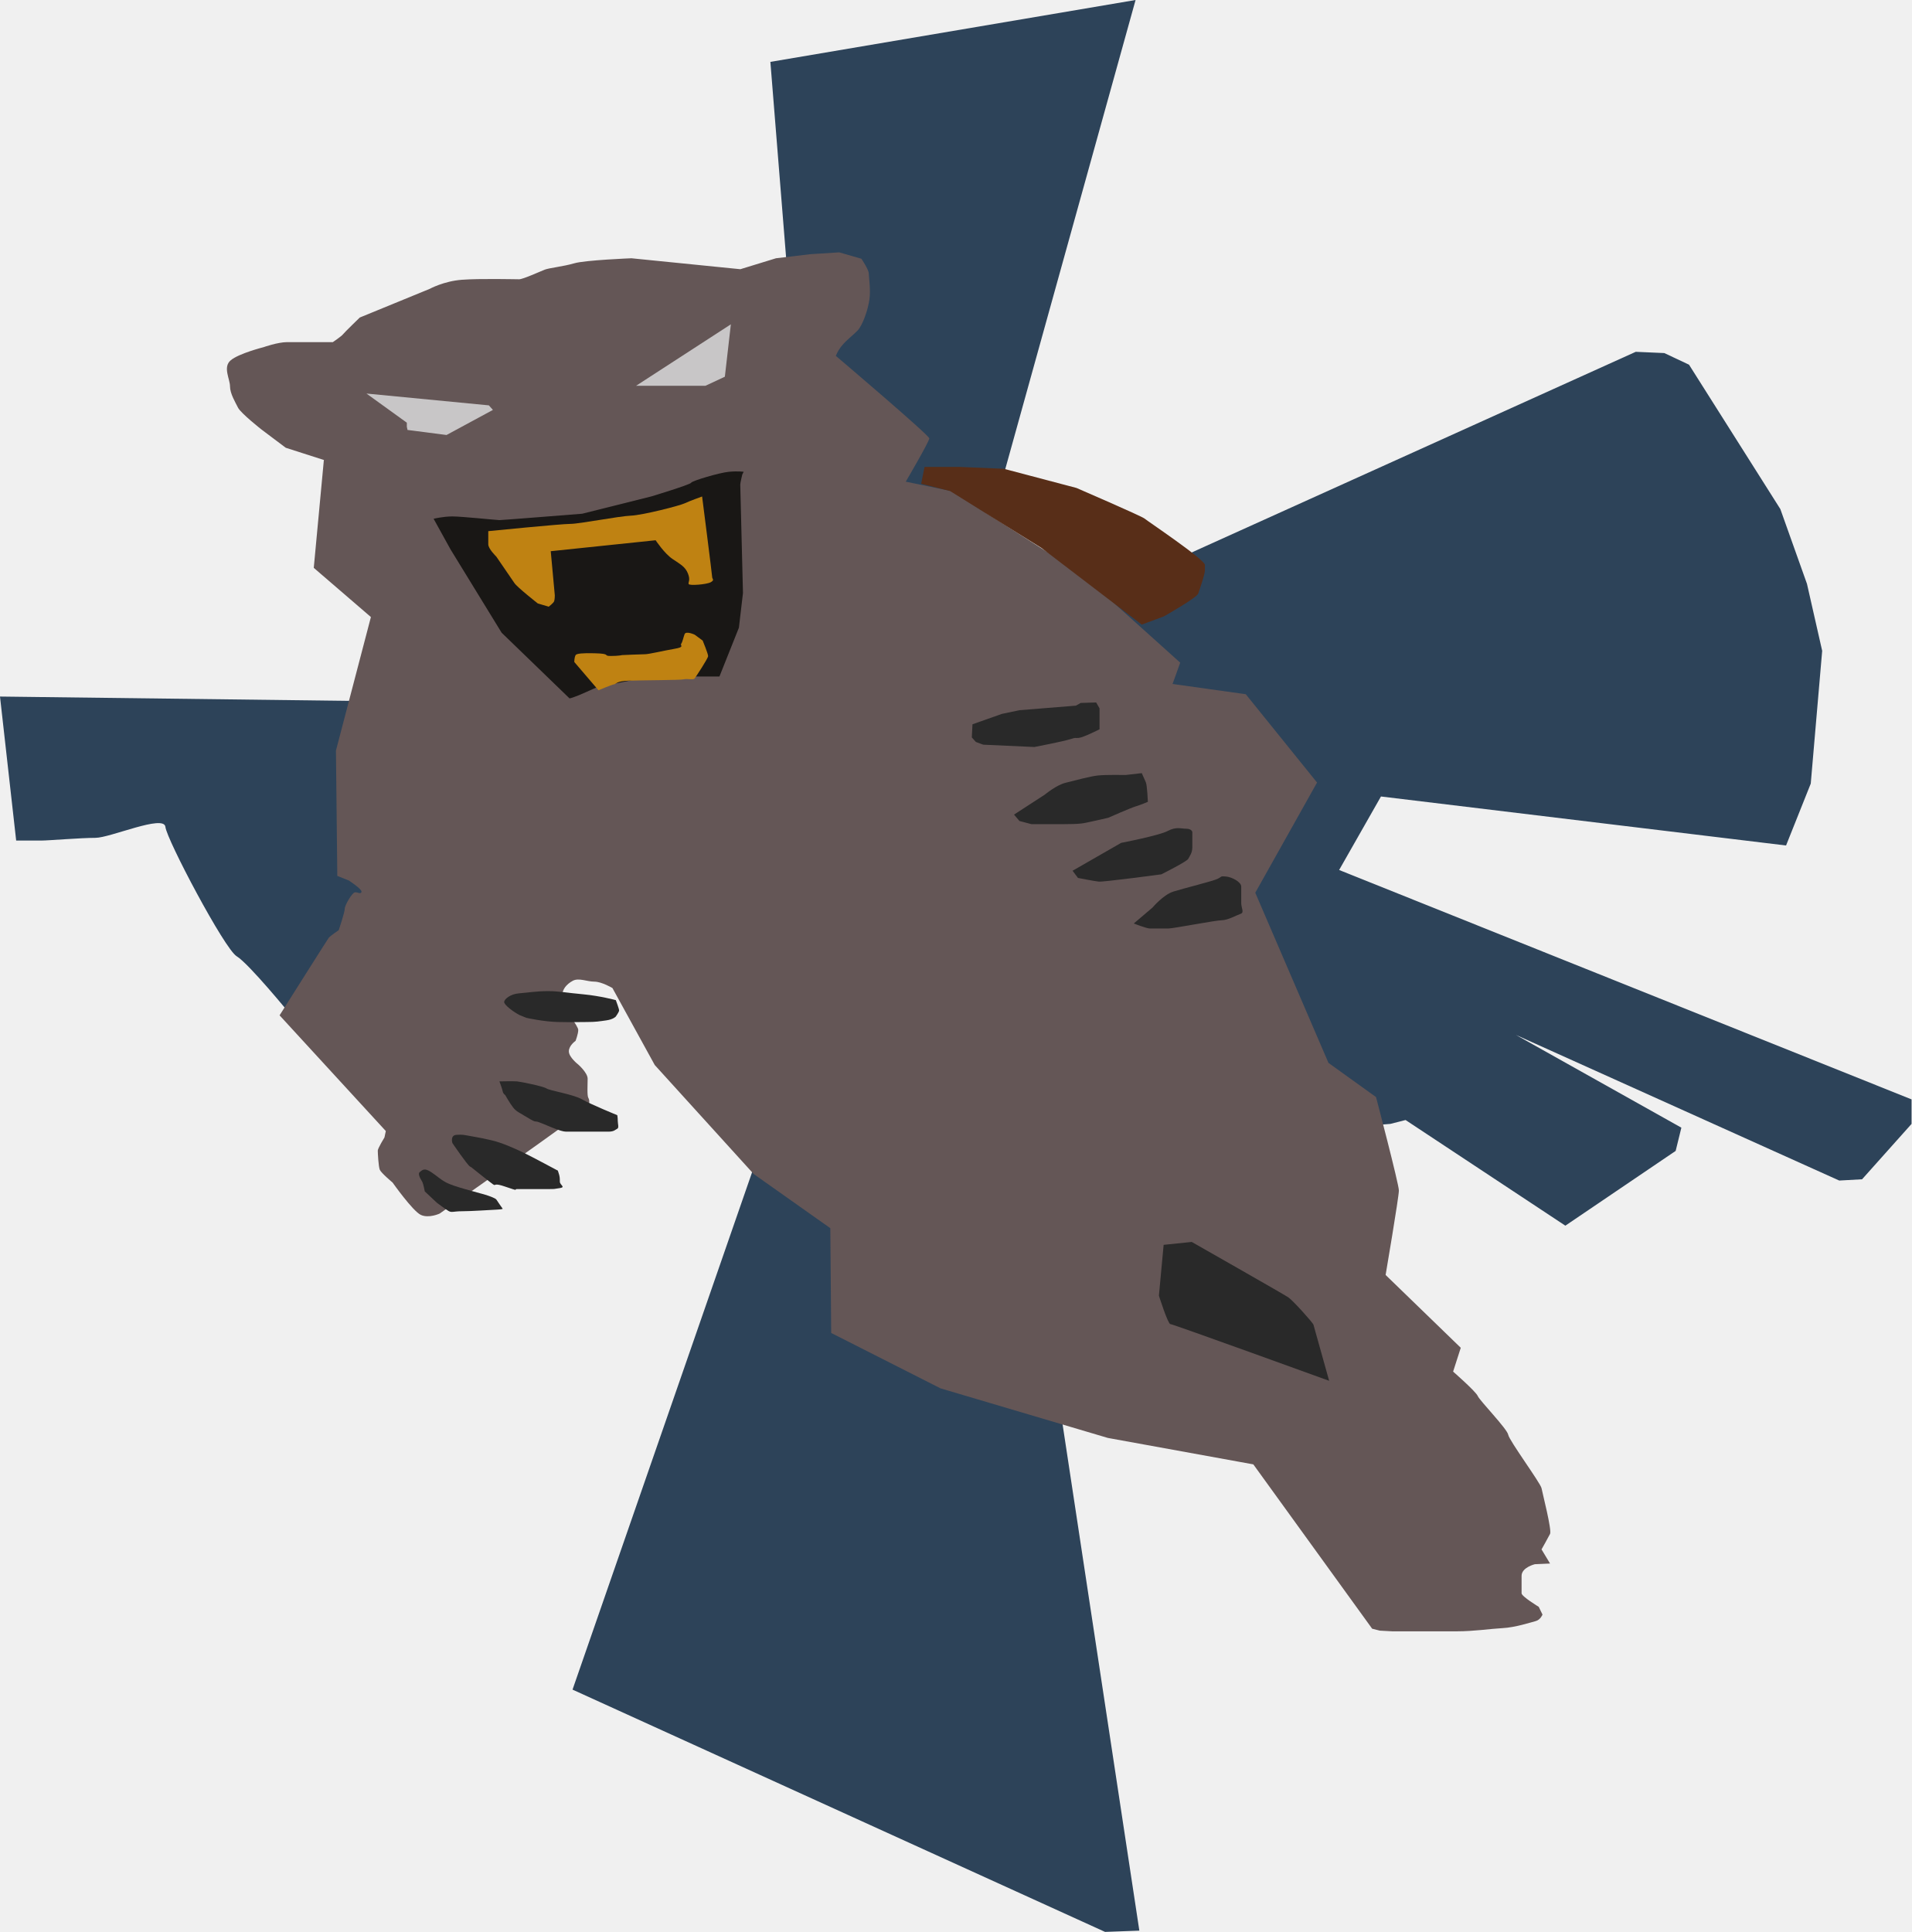
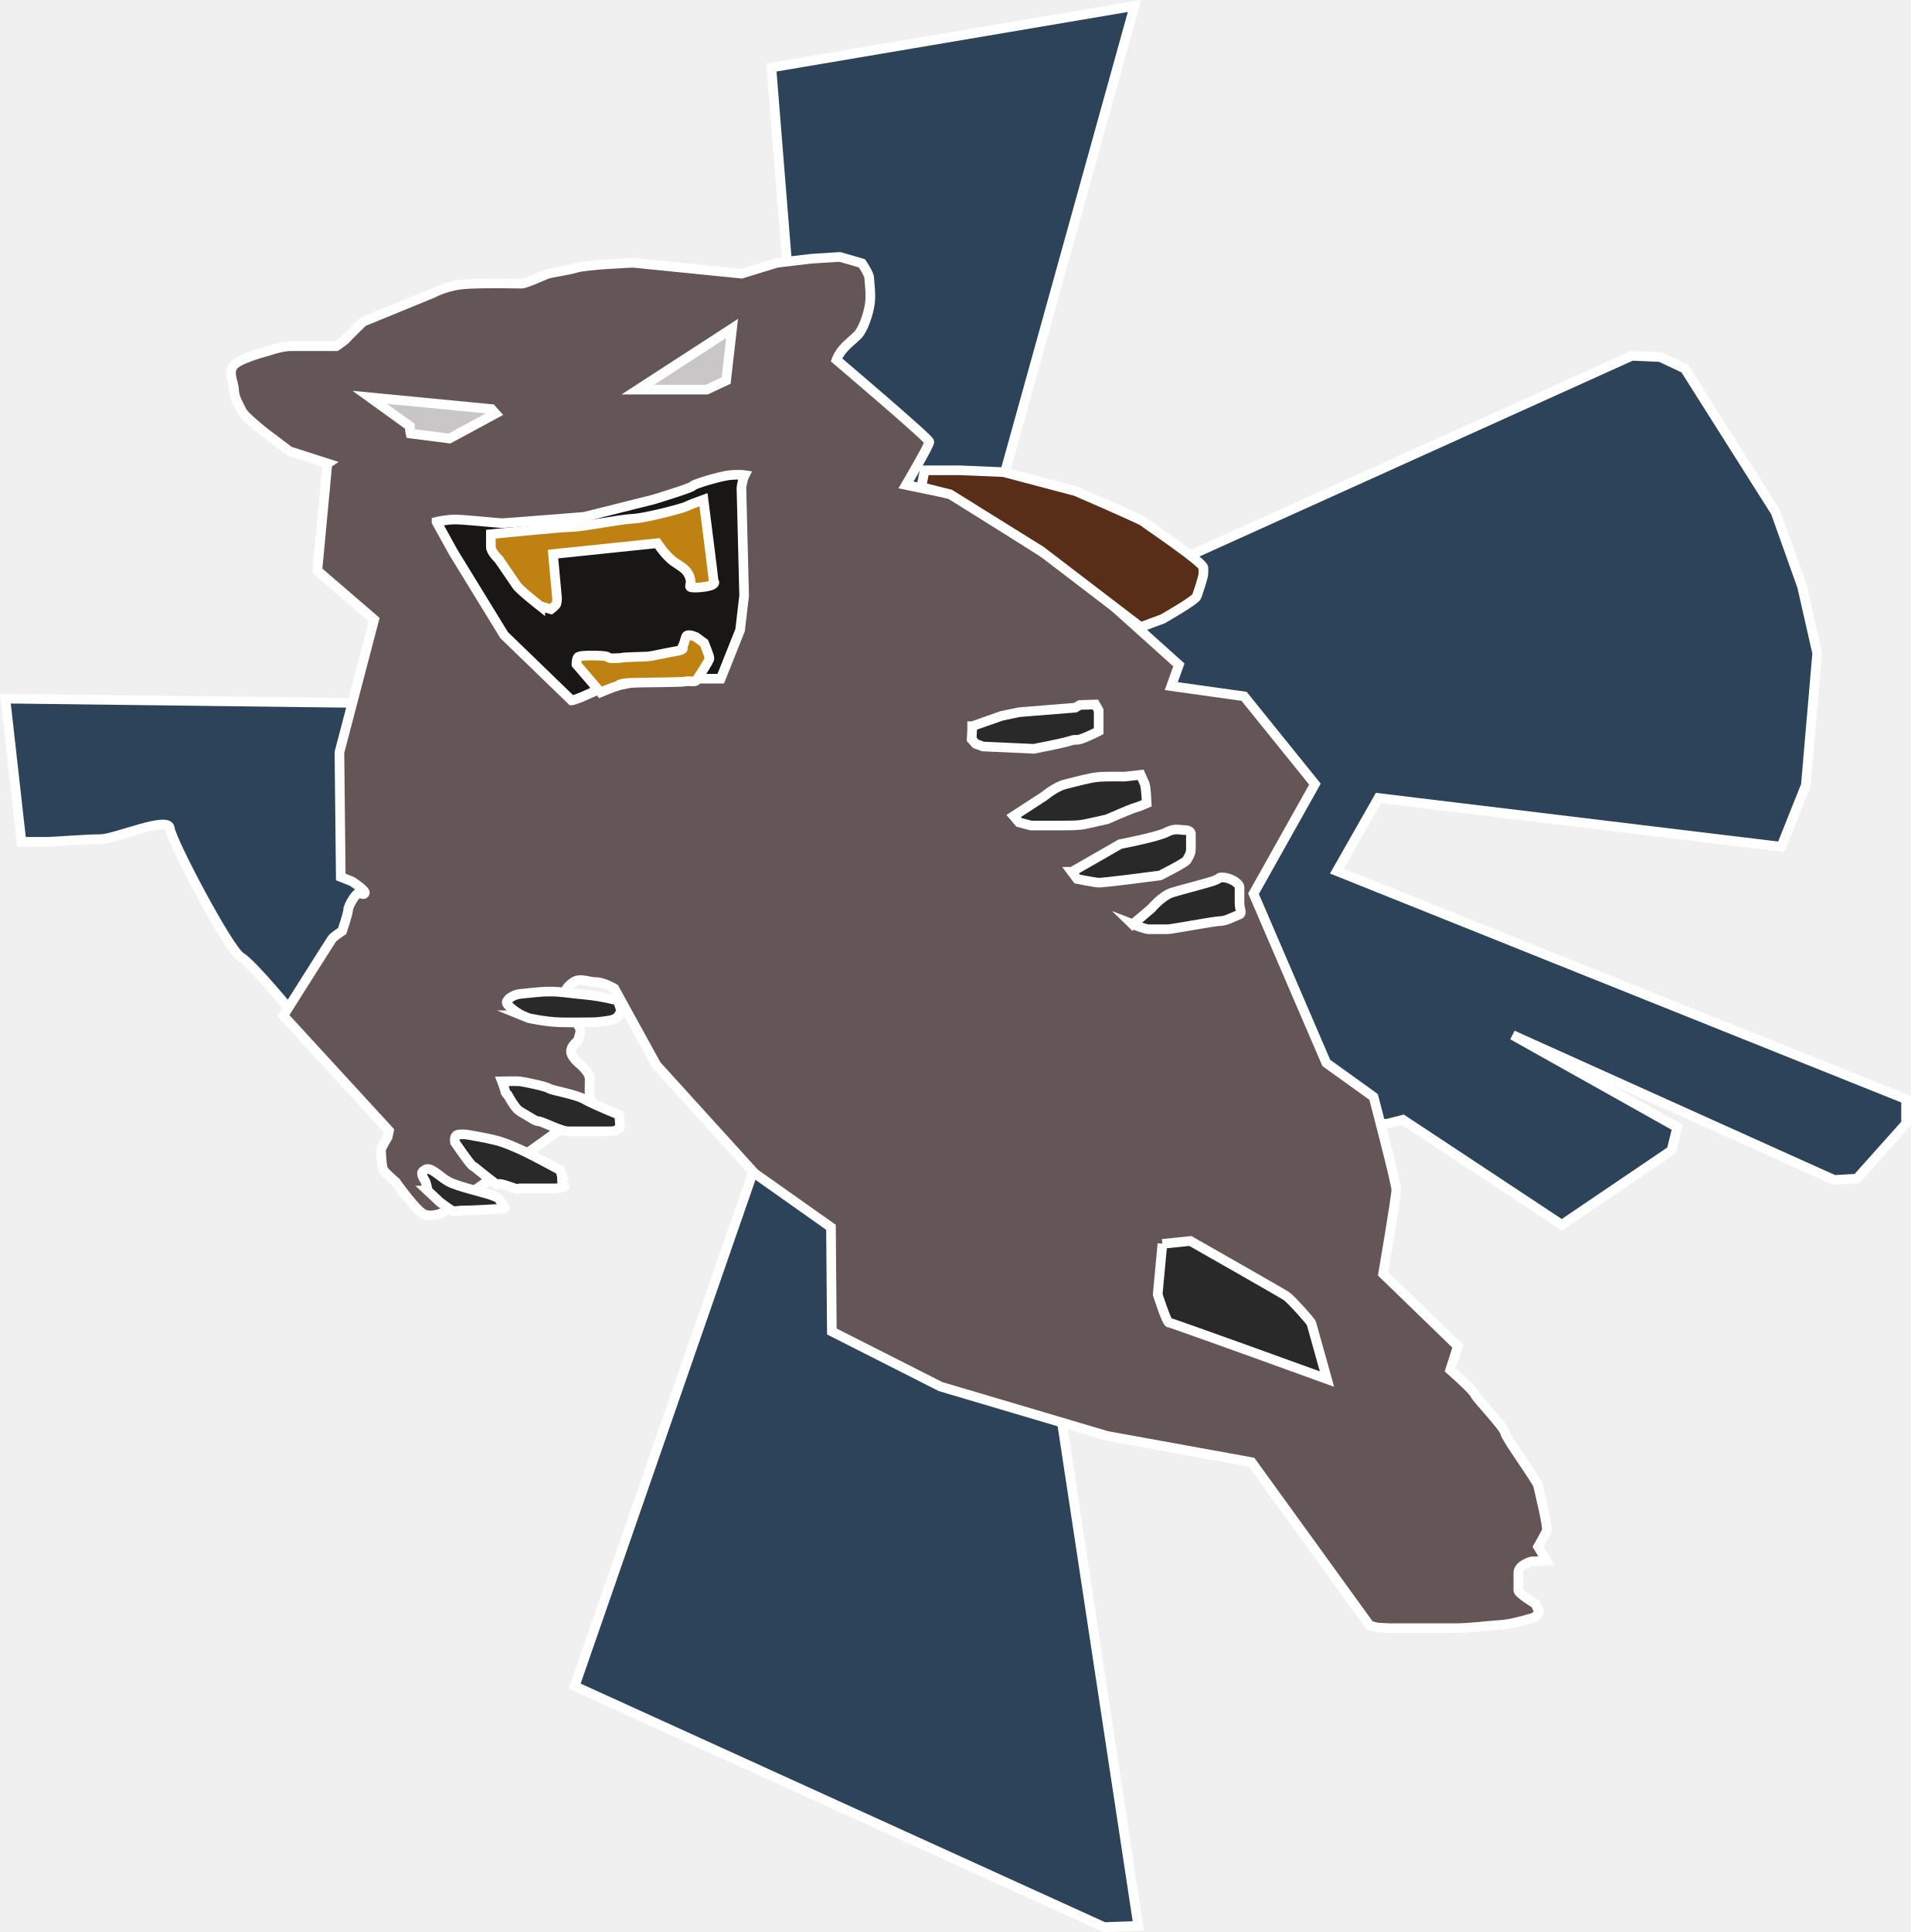
- <svg xmlns="http://www.w3.org/2000/svg" id="svg4444" width="197.39" height="199.51" viewBox="0 0 197.39 199.51">
+ <svg xmlns="http://www.w3.org/2000/svg" id="svg4444" viewBox="0 0 198.45 200.63">
  <defs>
    <style>
      .cls-1 {
        fill: #191715;
      }

      .cls-1, .cls-2, .cls-3, .cls-4, .cls-5, .cls-6, .cls-7 {
-         stroke-width: 0px;
+         stroke: #fff;
+         stroke-miterlimit: 10;
      }

      .cls-2 {
-         fill: #c8c6c7;
+         fill: #582e18;
      }

      .cls-3 {
-         fill: #bf8212;
+         fill: #292929;
      }

      .cls-4 {
-         fill: #582e18;
+         fill: #2d4359;
      }

      .cls-5 {
        fill: #645656;
      }

      .cls-6 {
-         fill: #292929;
+         fill: #c8c6c7;
      }

      .cls-7 {
-         fill: #2d4359;
+         fill: #bf8212;
      }
    </style>
  </defs>
  <g id="layer11">
-     <path id="path131563" class="cls-7" d="m0,71.93l1.67,14.87h2.64c.69,0,4.03-.28,5.55-.28s7.08-2.45,7.22-1.13c.14,1.32,6.11,12.61,7.36,13.36,1.25.75,5.55,6.02,5.55,6.02l27.96-4.29,8.44-1.33,11.39,21.56-18.66,53.77,54.99,25.02,3.54-.13-8.05-53.1-.79-27.42,34.76-2.79,1.57-.4,16.5,10.91,11.39-7.72.59-2.4-17.09-9.58,33.39,15.04,2.36-.13,5.11-5.72v-2.53l-59.11-23.69,4.32-7.59,41.83,5.06,2.55-6.39,1.18-13.71-1.57-6.92-2.75-7.72-9.43-14.91-2.55-1.2-2.95-.13-46.54,21.03s-26.71,7.72-26.32,6.65c.39-1.06,7.46-14.51,7.46-14.51L117.26,0l-37.71,6.39,4.91,61.09-46.54,4.92-37.92-.47Z" />
+     <path id="path131563" class="cls-4" d="m.56,72.55l1.67,14.87h2.64c.69,0,4.03-.28,5.55-.28s7.08-2.45,7.22-1.13,6.11,12.61,7.36,13.36,5.55,6.02,5.55,6.02l27.96-4.29,8.44-1.33,11.39,21.56-18.66,53.77,54.99,25.02,3.54-.13-8.05-53.1-.79-27.42,34.76-2.79,1.57-.4,16.5,10.91,11.39-7.72.59-2.4-17.09-9.58,33.39,15.04,2.36-.13,5.11-5.72v-2.53l-59.11-23.69,4.32-7.59,41.83,5.06,2.55-6.39,1.18-13.71-1.57-6.92-2.75-7.72-9.43-14.91-2.55-1.2-2.95-.13-46.54,21.03s-26.71,7.72-26.32,6.65c.39-1.06,7.46-14.51,7.46-14.51L117.82.62l-37.71,6.39,4.91,61.09-46.54,4.92s-37.92-.47-37.92-.47Z" />
  </g>
  <g id="layer24">
-     <path id="path135085" class="cls-5" d="m33.47,47.51l-3.96-1.27-2.5-1.88s-2.15-1.69-2.43-2.26c-.28-.56-.83-1.46-.83-2.21s-.76-1.98.07-2.68c.83-.71,3.4-1.36,3.4-1.36,0,0,1.46-.52,2.43-.52h4.72s.9-.61,1.04-.8c.14-.19,1.74-1.74,1.74-1.74l7.22-2.96s1.46-.8,3.33-.94c1.87-.14,5.49-.05,5.9-.05s2.15-.8,2.64-.99c.49-.19,1.94-.33,3.06-.66,1.11-.33,5.9-.52,5.9-.52l11.25,1.13,3.68-1.13,3.54-.42,2.99-.19,2.29.66s.76,1.13.76,1.51.21,1.65.07,2.68c-.14,1.04-.69,2.68-1.25,3.25-.56.56-1.04.89-1.53,1.46-.49.56-.69,1.13-.69,1.13,0,0,9.65,8.19,9.65,8.52s-2.43,4.47-2.43,4.47l4.78.99,13.35,8.52,10.21,9.18-.79,2.2,7.56,1.06,7.36,9.12-6.38,11.38,7.56,17.57,4.91,3.53s2.36,8.98,2.36,9.65-1.37,8.72-1.37,8.72l7.76,7.52-.79,2.46s2.36,2.06,2.55,2.53c.2.47,3.04,3.39,3.14,3.99.1.6,3.34,4.99,3.44,5.52.1.53,1.08,4.33.88,4.72-.2.4-.88,1.6-.88,1.6l.88,1.46-1.57.07s-1.37.33-1.37,1.2v1.8c0,.33,1.77,1.4,1.77,1.4l.39.8s-.2.53-.69.67c-.49.13-2.16.67-3.44.73-1.28.07-2.95.33-4.71.33h-6.68l-1.28-.07-.79-.2-12.27-16.97-15.02-2.73-17.28-5.12-11.29-5.72-.09-10.82-7.92-5.6-10.21-11.25-4.37-7.95s-1.11-.66-1.87-.66-1.6-.42-2.22-.09c-.62.33-1.32.99-1.04,2.07.28,1.08,1.6,2.59,1.6,3.01s-.28,1.13-.28,1.13c0,0-.69.47-.69,1.08s.97,1.36.97,1.36c0,0,.97.85.97,1.46s-.07,1.74.07,1.98c.14.24.14.56-.07.99-.21.42-15.28,10.96-15.28,10.96,0,0-1.11.52-1.94.14-.83-.38-2.92-3.34-2.92-3.34,0,0-1.18-.99-1.32-1.32-.14-.33-.21-1.74-.21-1.98s.69-1.36.69-1.36l.14-.66-10.97-11.95s4.93-7.81,5.07-8c.14-.19,1.04-.8,1.04-.8,0,0,.62-1.84.62-2.21s.76-1.65,1.04-1.69c.28-.05.62.24.69-.05.07-.28-1.32-1.18-1.32-1.18l-1.18-.47-.14-12.94,3.61-13.79-5.9-5.08,1.04-11.11Z" />
-     <path id="path138484" class="cls-4" d="m95.47,48.22l-.35,1.74,2.99.75,9.44,5.88,10.35,7.91,2.29-.85s3.4-1.93,3.54-2.35c.14-.42.69-1.98.69-2.4v-.56c0-.56-5.97-4.56-6.25-4.8-.28-.24-7.01-3.15-7.01-3.15l-7.5-1.98-4.51-.19h-3.68Z" />
+     <path id="path135085" class="cls-5" d="m34.03,48.13l-3.96-1.27-2.5-1.88s-2.15-1.69-2.43-2.26c-.28-.56-.83-1.46-.83-2.21s-.76-1.98.07-2.68c.83-.71,3.4-1.36,3.4-1.36,0,0,1.46-.52,2.43-.52h4.72s.9-.61,1.04-.8,1.74-1.74,1.74-1.74l7.22-2.96s1.46-.8,3.33-.94c1.87-.14,5.49-.05,5.9-.05s2.15-.8,2.64-.99c.49-.19,1.94-.33,3.06-.66,1.11-.33,5.9-.52,5.9-.52l11.25,1.13,3.68-1.13,3.54-.42,2.99-.19,2.29.66s.76,1.13.76,1.51.21,1.65.07,2.68c-.14,1.04-.69,2.68-1.25,3.25-.56.56-1.04.89-1.53,1.46-.49.56-.69,1.13-.69,1.13,0,0,9.65,8.19,9.65,8.52s-2.43,4.47-2.43,4.47l4.78.99,13.35,8.52,10.21,9.18-.79,2.2,7.56,1.06,7.36,9.12-6.38,11.38,7.56,17.57,4.91,3.53s2.36,8.98,2.36,9.65-1.37,8.72-1.37,8.72l7.76,7.52-.79,2.46s2.36,2.06,2.55,2.53c.2.47,3.04,3.39,3.14,3.99s3.34,4.99,3.44,5.52,1.08,4.33.88,4.72c-.2.4-.88,1.6-.88,1.6l.88,1.46-1.57.07s-1.37.33-1.37,1.2v1.8c0,.33,1.77,1.4,1.77,1.4l.39.8s-.2.53-.69.67c-.49.13-2.16.67-3.44.73-1.28.07-2.95.33-4.71.33h-6.68l-1.28-.07-.79-.2-12.27-16.97-15.02-2.73-17.28-5.12-11.29-5.72-.09-10.82-7.92-5.6-10.21-11.25-4.37-7.95s-1.11-.66-1.87-.66-1.6-.42-2.22-.09c-.62.33-1.32.99-1.04,2.07s1.6,2.59,1.6,3.01-.28,1.13-.28,1.13c0,0-.69.47-.69,1.08s.97,1.36.97,1.36c0,0,.97.85.97,1.46s-.07,1.74.07,1.98c.14.24.14.56-.07.99-.21.42-15.28,10.96-15.28,10.96,0,0-1.11.52-1.94.14-.83-.38-2.92-3.34-2.92-3.34,0,0-1.18-.99-1.32-1.32s-.21-1.74-.21-1.98.69-1.36.69-1.36l.14-.66-10.97-11.95s4.93-7.81,5.07-8,1.04-.8,1.04-.8c0,0,.62-1.84.62-2.21s.76-1.65,1.04-1.69c.28-.05.62.24.69-.05.07-.28-1.32-1.18-1.32-1.18l-1.18-.47-.14-12.94,3.61-13.79-5.9-5.08,1.04-11.11.03-.02Z" />
+     <path id="path138484" class="cls-2" d="m96.03,48.84l-.35,1.74,2.99.75,9.44,5.88,10.35,7.91,2.29-.85s3.4-1.93,3.54-2.35.69-1.98.69-2.4v-.56c0-.56-5.97-4.56-6.25-4.8-.28-.24-7.01-3.15-7.01-3.15l-7.5-1.98-4.51-.19h-3.68Z" />
  </g>
  <g id="layer25">
-     <path id="path139108" class="cls-1" d="m44.78,53.58l1.74,3.15,5.28,8.61,7.01,6.78s.14,0,.97-.33,2.15-1.04,2.71-1.04,4.44-.89,4.44-.89h7.36l2.01-5.04.42-3.58s-.28-11.01-.28-11.2.21-1.04.21-1.04l.14-.28s-.56-.09-1.53,0-3.82.94-3.89,1.13c-.07.19-4.1,1.41-4.1,1.41l-7.15,1.79s-8.26.66-8.54.66-3.89-.38-4.86-.38-1.94.24-1.94.24h0Z" />
+     <path id="path139108" class="cls-1" d="m45.34,54.2l1.74,3.15,5.28,8.61,7.01,6.78s.14,0,.97-.33,2.15-1.04,2.71-1.04,4.44-.89,4.44-.89h7.36l2.01-5.04.42-3.58s-.28-11.01-.28-11.2.21-1.04.21-1.04l.14-.28s-.56-.09-1.53,0-3.82.94-3.89,1.13c-.07.19-4.1,1.41-4.1,1.41l-7.15,1.79s-8.26.66-8.54.66-3.89-.38-4.86-.38-1.94.24-1.94.24h0Z" />
  </g>
  <g id="layer26">
-     <path id="path143872" class="cls-3" d="m55.55,62.33s-2.15-1.69-2.43-2.12c-.28-.42-1.87-2.73-1.87-2.73,0,0-.83-.8-.83-1.27v-1.36s7.5-.75,8.47-.75,5-.8,6.25-.85c1.25-.05,5.07-1.04,5.55-1.27s1.81-.71,1.81-.71c0,0,1.04,8.14,1.04,8.33s.28.28-.14.52-2.22.38-2.29.19c-.07-.19.21-.38-.07-1.08-.28-.71-.76-.94-1.6-1.51-.83-.56-1.74-1.93-1.74-1.93l-10.83,1.13.42,4.56s0,.42-.07.61c-.07.19-.56.56-.56.56l-1.11-.33Z" />
-     <path id="path143874" class="cls-3" d="m59.3,68.36l2.5,2.92s1.32-.56,1.6-.61.21-.33,1.53-.38,5.35-.05,5.69-.14c.35-.09.97.09,1.11-.09.14-.19,1.39-2.07,1.39-2.31s-.56-1.6-.56-1.6l-.83-.61s-.9-.42-1.04-.05c-.14.38-.21.8-.35.99s.42.33-.69.52c-1.11.19-2.64.56-3.06.56s-2.36.09-2.36.09c0,0-.35.09-1.18.09s.14-.24-1.67-.28q-1.81-.05-1.94.19c-.14.24-.14.71-.14.71Z" />
-     <path id="path146429" class="cls-2" d="m37.84,40.64l12.64,1.22.42.47-4.79,2.59-4.03-.52-.07-.33v-.42l-4.17-3.01Z" />
-     <path id="path146431" class="cls-2" d="m65.68,39.84l9.79-6.35-.62,5.41-2.01.94h-7.15Z" />
+     <path id="path143872" class="cls-7" d="m56.11,62.95s-2.15-1.69-2.43-2.12c-.28-.42-1.87-2.73-1.87-2.73,0,0-.83-.8-.83-1.27v-1.36s7.5-.75,8.47-.75,5-.8,6.25-.85,5.07-1.04,5.55-1.27,1.81-.71,1.81-.71c0,0,1.04,8.14,1.04,8.33s.28.28-.14.52-2.22.38-2.29.19c-.07-.19.21-.38-.07-1.08-.28-.71-.76-.94-1.6-1.51-.83-.56-1.74-1.93-1.74-1.93l-10.83,1.13.42,4.56s0,.42-.07.61c-.07.19-.56.56-.56.56l-1.11-.33h0Z" />
+     <path id="path143874" class="cls-7" d="m59.86,68.98l2.5,2.92s1.32-.56,1.6-.61.21-.33,1.53-.38c1.32-.05,5.35-.05,5.69-.14.35-.09.97.09,1.11-.09.14-.19,1.39-2.07,1.39-2.31s-.56-1.6-.56-1.6l-.83-.61s-.9-.42-1.04-.05c-.14.38-.21.8-.35.99s.42.33-.69.52c-1.11.19-2.64.56-3.06.56s-2.36.09-2.36.09c0,0-.35.09-1.18.09s.14-.24-1.67-.28c-1.21-.03-1.85.03-1.94.19-.14.24-.14.71-.14.71Z" />
+     <path id="path146429" class="cls-6" d="m38.4,41.26l12.64,1.22.42.47-4.79,2.59-4.03-.52-.07-.33v-.42s-4.17-3.01-4.17-3.01Z" />
+     <path id="path146431" class="cls-6" d="m66.24,40.46l9.79-6.35-.62,5.41-2.01.94h-7.16Z" />
  </g>
  <g id="layer27">
-     <path id="path150377" class="cls-6" d="m100.4,74.8l3.06-1.08,1.81-.38,5.83-.47.49-.28,1.6-.05.35.61v2.16s-1.67.85-2.15.89c-.49.05-.14-.09-.9.14-.76.24-3.68.8-3.68.8l-5.28-.24-.76-.28-.42-.47.07-1.36Z" />
-     <path id="path150379" class="cls-6" d="m104.71,84.12l3.19-2.07s1.18-.99,2.15-1.22c.97-.24,2.5-.66,3.33-.75.83-.09,2.85-.05,2.85-.05l1.67-.19s.28.61.42.94c.14.33.21,2.02.21,2.02,0,0-.76.33-1.25.47-.49.14-2.85,1.18-2.85,1.18,0,0-1.18.28-1.87.42-.69.14-.83.24-2.92.24h-3.12l-1.25-.33-.56-.66Z" />
-     <path id="path150383" class="cls-6" d="m110.75,89.91l.56.75s1.67.33,2.15.38c.49.05,6.46-.75,6.46-.75,0,0,2.64-1.32,2.78-1.6.14-.28.42-.61.42-1.18v-1.6s-.07-.33-.62-.33-1.04-.24-1.94.24c-.9.47-4.79,1.22-4.79,1.22l-5,2.87Z" />
-     <path id="path150385" class="cls-6" d="m117.07,95.37l1.94-1.65s1.11-1.32,2.15-1.65,4.1-1.08,4.58-1.32c.49-.24.21-.28.83-.24.62.05,1.6.56,1.6,1.04v1.69c0,.56.35.99-.07,1.13-.42.14-1.32.66-1.94.66s-5,.85-5.49.85h-1.94c-.35,0-1.67-.52-1.67-.52h0Z" />
-     <path id="path150387" class="cls-6" d="m120.16,128.54l-.49,5.26s.93,2.93,1.18,2.93,16.4,5.86,16.4,5.86c0,0-1.57-5.59-1.62-5.79-.05-.2-2.11-2.5-2.6-2.83-.49-.33-9.97-5.72-9.97-5.72l-2.9.3Z" />
-     <path id="path150389" class="cls-6" d="m53.63,104.81c-.59-.3-1.57-1.03-1.57-1.33s.64-.83,1.52-.9c.88-.07,1.82-.23,2.99-.23s1.91.17,3.68.33c1.77.17,3.34.6,3.34.6,0,0,.34.9.34,1.06s-.34.63-.34.63c0,0-.25.3-.98.4-.74.1-1.03.17-2.06.17s-1.37.03-2.9,0c-1.52-.03-3.29-.43-3.29-.43l-.74-.3Z" />
-     <path id="path150391" class="cls-6" d="m51.57,111.67s1.47-.03,1.82,0,2.7.5,3.04.73c.34.23,2.75.6,3.68,1.13.93.53,3.63,1.63,3.63,1.63,0,0,.05.23.05.57s.15.73-.05.83c-.2.1-.34.3-.88.3h-4.32c-.2,0-.39,0-1.03-.23s-1.28-.53-1.82-.73c-.54-.2-.25.1-1.18-.47-.93-.57-1.18-.63-1.52-1.06-.34-.43-.83-1.3-.83-1.3,0,0-.2-.1-.25-.37-.05-.27-.34-1.03-.34-1.03Z" />
-     <path id="path150393" class="cls-6" d="m46.71,118.02s-.25-.8.44-.83c.69-.03.54-.03,1.67.17,1.13.2.93.17,1.96.4,1.03.23,2.45.87,3.34,1.3.88.43,3.49,1.83,3.49,1.83,0,0-.1-.27.05.17.15.43.15.6.15.96s.64.57,0,.67c-.64.1-.49.1-1.18.1h-3.24c-.39,0,.39.3-1.28-.27-1.67-.57-.39.43-1.96-.8-1.57-1.23-1.33-1.1-1.62-1.26-.29-.17-1.82-2.43-1.82-2.43h0Z" />
-     <path id="path150395" class="cls-6" d="m43.86,123.01s-.15-.77-.25-.96-.54-.8-.25-1.03c.29-.23.49-.43,1.18.03.69.47.98.77,1.47,1.03.49.27,1.28.5,1.96.7.69.2,2.26.63,2.26.63,0,0,.93.3,1.03.47.1.17.64.93.64.93,0,0,.1.07-.54.1-.64.03-2.7.17-3.63.17s-1.08.17-1.42-.03c-.34-.2-1.18-.83-1.18-.83l-1.28-1.2Z" />
+     <path id="path150377" class="cls-3" d="m100.96,75.42l3.06-1.08,1.81-.38,5.83-.47.49-.28,1.6-.05.35.61v2.16s-1.67.85-2.15.89c-.49.05-.14-.09-.9.14-.76.24-3.68.8-3.68.8l-5.28-.24-.76-.28-.42-.47.07-1.36h-.02Z" />
+     <path id="path150379" class="cls-3" d="m105.27,84.74l3.19-2.07s1.18-.99,2.15-1.22c.97-.24,2.5-.66,3.33-.75s2.85-.05,2.85-.05l1.67-.19s.28.61.42.94.21,2.02.21,2.02c0,0-.76.33-1.25.47s-2.85,1.18-2.85,1.18c0,0-1.18.28-1.87.42s-.83.24-2.92.24h-3.12l-1.25-.33-.56-.66h0Z" />
+     <path id="path150383" class="cls-3" d="m111.31,90.53l.56.75s1.67.33,2.15.38c.49.05,6.46-.75,6.46-.75,0,0,2.64-1.32,2.78-1.6s.42-.61.42-1.18v-1.6s-.07-.33-.62-.33-1.04-.24-1.94.24c-.9.47-4.79,1.22-4.79,1.22l-5,2.87h-.02Z" />
+     <path id="path150385" class="cls-3" d="m117.63,95.99l1.94-1.65s1.11-1.32,2.15-1.65,4.1-1.08,4.58-1.32c.49-.24.21-.28.83-.24.62.05,1.6.56,1.6,1.04v1.69c0,.56.35.99-.07,1.13-.42.14-1.32.66-1.94.66s-5,.85-5.49.85h-1.94c-.35,0-1.67-.52-1.67-.52h0Z" />
+     <path id="path150387" class="cls-3" d="m120.72,129.16l-.49,5.26s.93,2.93,1.18,2.93,16.4,5.86,16.4,5.86c0,0-1.57-5.59-1.62-5.79-.05-.2-2.11-2.5-2.6-2.83s-9.97-5.72-9.97-5.72l-2.9.3h0Z" />
+     <path id="path150389" class="cls-3" d="m54.19,105.43c-.59-.3-1.57-1.03-1.57-1.33s.64-.83,1.52-.9,1.82-.23,2.99-.23,1.91.17,3.68.33c1.77.17,3.34.6,3.34.6,0,0,.34.9.34,1.06s-.34.63-.34.63c0,0-.25.3-.98.4-.74.1-1.03.17-2.06.17s-1.37.03-2.9,0c-1.52-.03-3.29-.43-3.29-.43l-.74-.3h.01Z" />
+     <path id="path150391" class="cls-3" d="m52.13,112.29s1.47-.03,1.82,0,2.7.5,3.04.73,2.75.6,3.68,1.13,3.63,1.63,3.63,1.63c0,0,.05.23.05.57s.15.73-.05.83-.34.3-.88.3h-4.32c-.2,0-.39,0-1.03-.23s-1.28-.53-1.82-.73c-.54-.2-.25.1-1.18-.47s-1.18-.63-1.52-1.06-.83-1.3-.83-1.3c0,0-.2-.1-.25-.37-.05-.27-.34-1.03-.34-1.03Z" />
+     <path id="path150393" class="cls-3" d="m47.27,118.64s-.25-.8.44-.83.54-.03,1.67.17c1.13.2.93.17,1.96.4s2.45.87,3.34,1.3c.88.43,3.49,1.83,3.49,1.83,0,0-.1-.27.05.17.15.43.15.6.15.96s.64.57,0,.67-.49.1-1.18.1h-3.24c-.39,0,.39.3-1.28-.27s-.39.43-1.96-.8-1.33-1.1-1.62-1.26c-.29-.17-1.82-2.43-1.82-2.43h0Z" />
+     <path id="path150395" class="cls-3" d="m44.42,123.63s-.15-.77-.25-.96-.54-.8-.25-1.03c.29-.23.49-.43,1.18.03.69.47.98.77,1.47,1.03.49.27,1.28.5,1.96.7.69.2,2.26.63,2.26.63,0,0,.93.3,1.03.47s.64.93.64.93c0,0,.1.07-.54.1s-2.7.17-3.63.17-1.08.17-1.42-.03c-.34-.2-1.18-.83-1.18-.83l-1.28-1.2h.01Z" />
  </g>
</svg>
